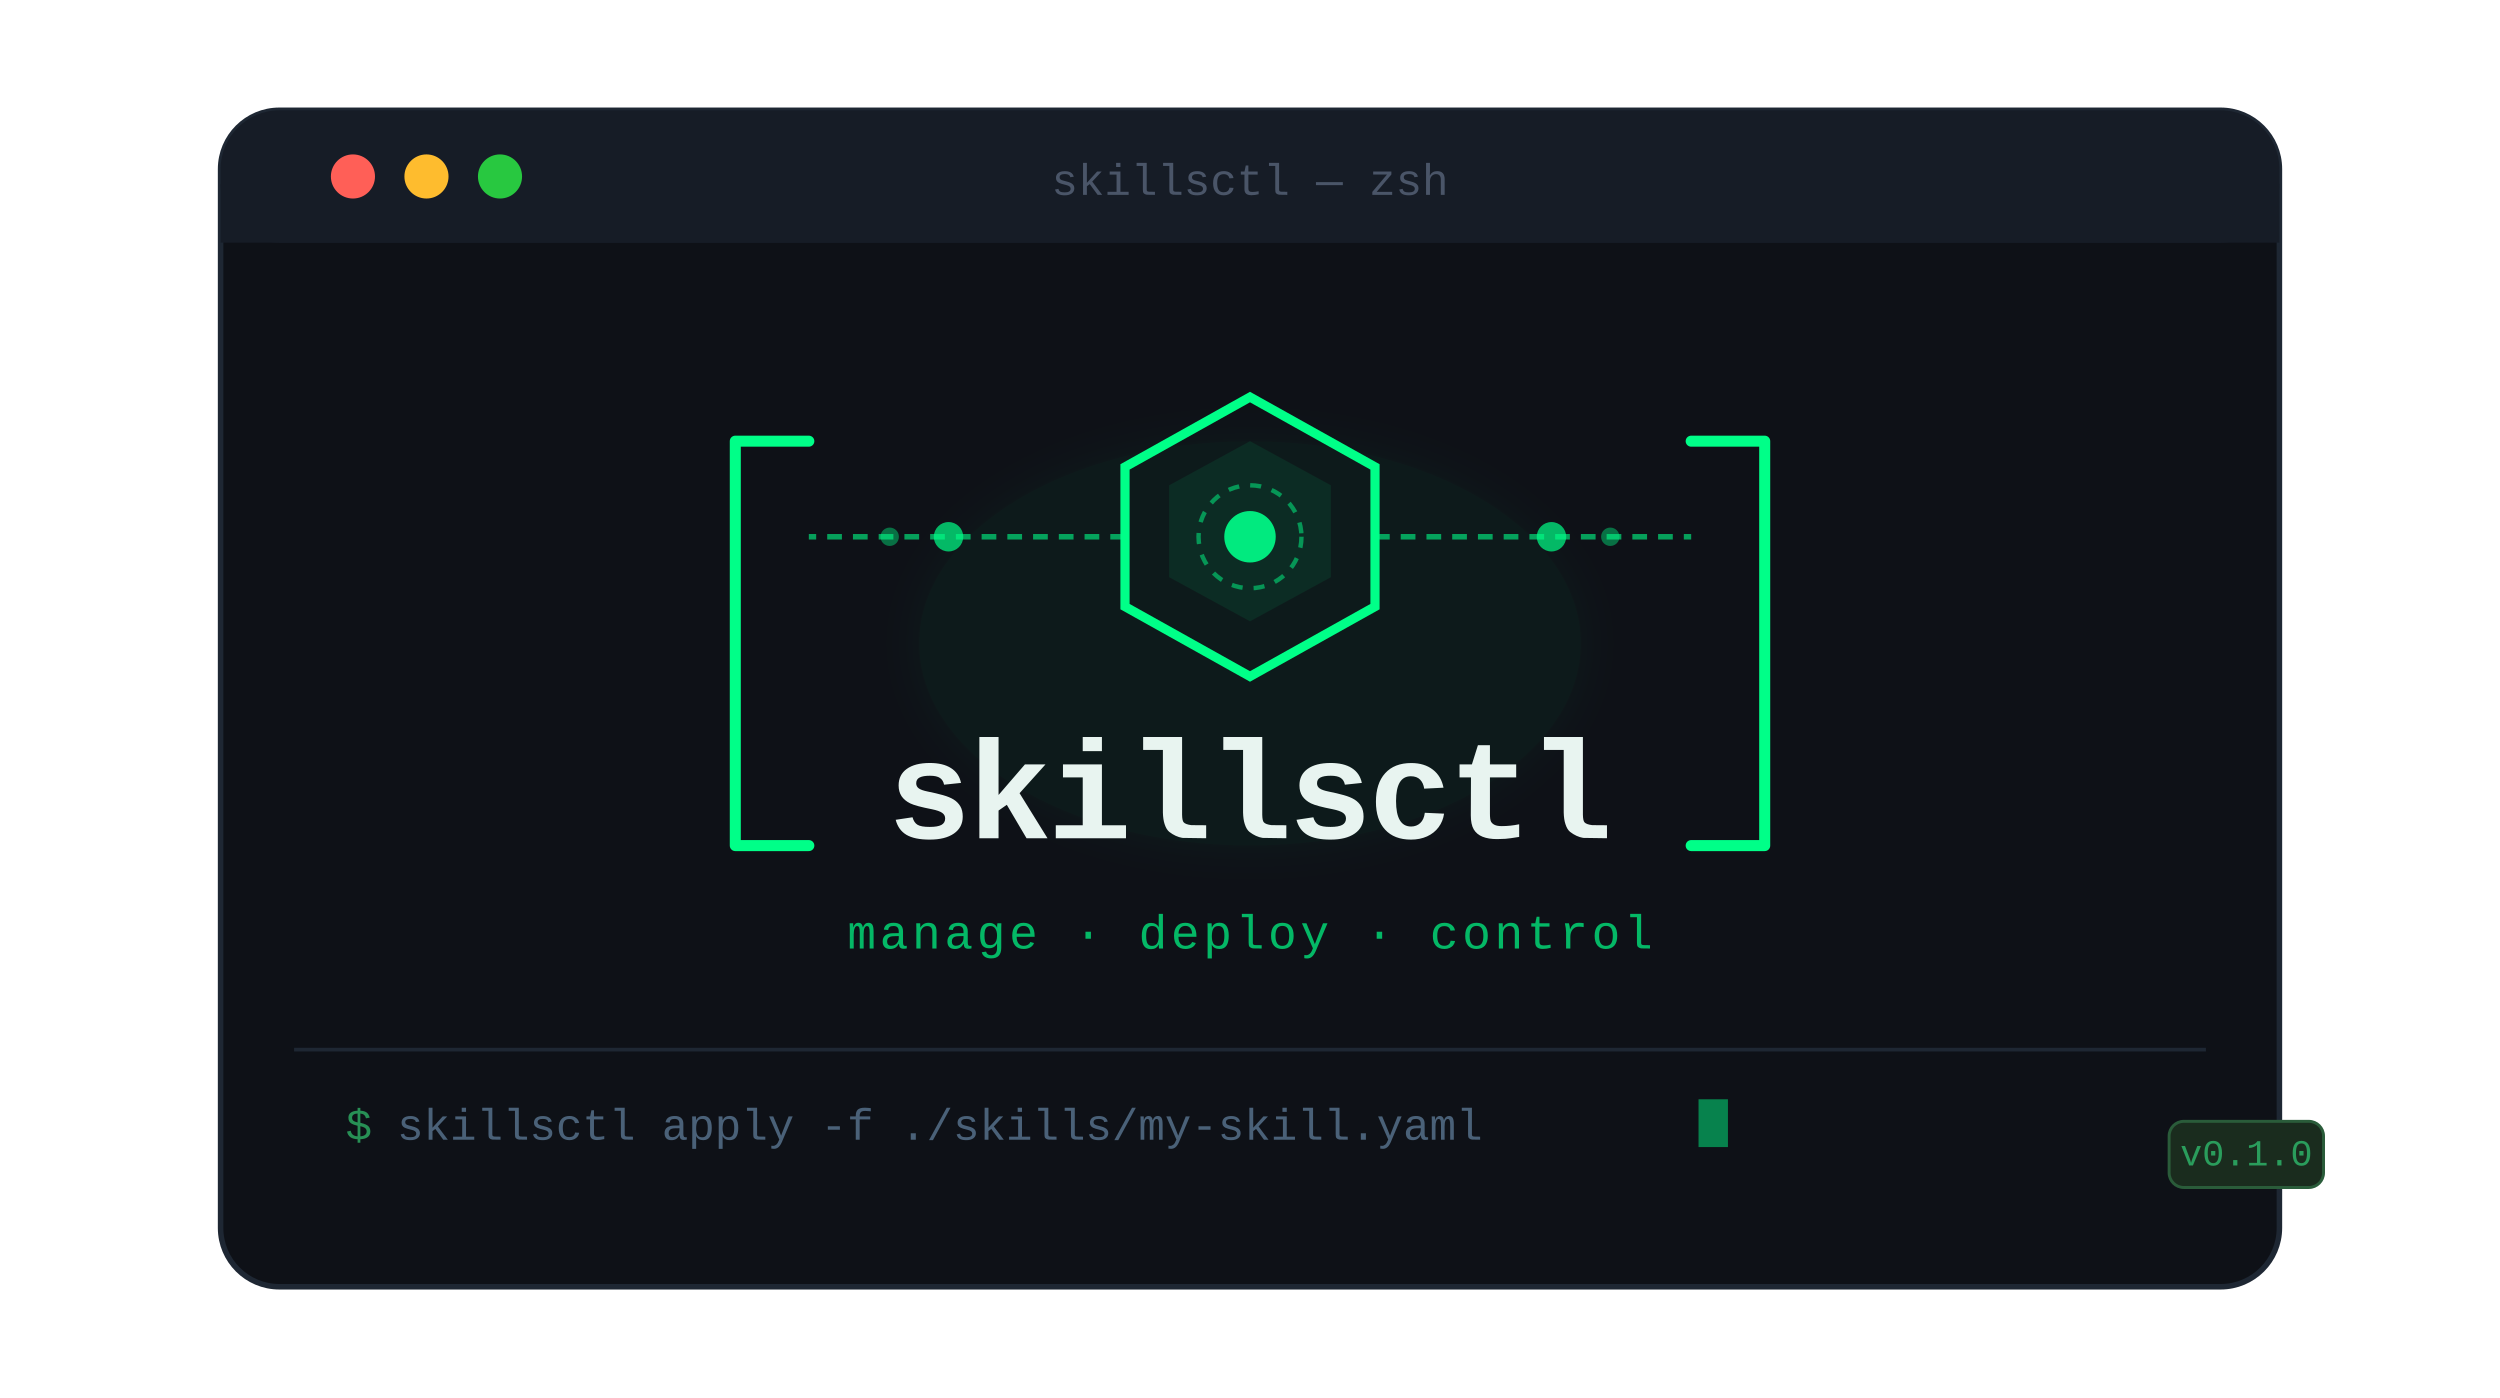
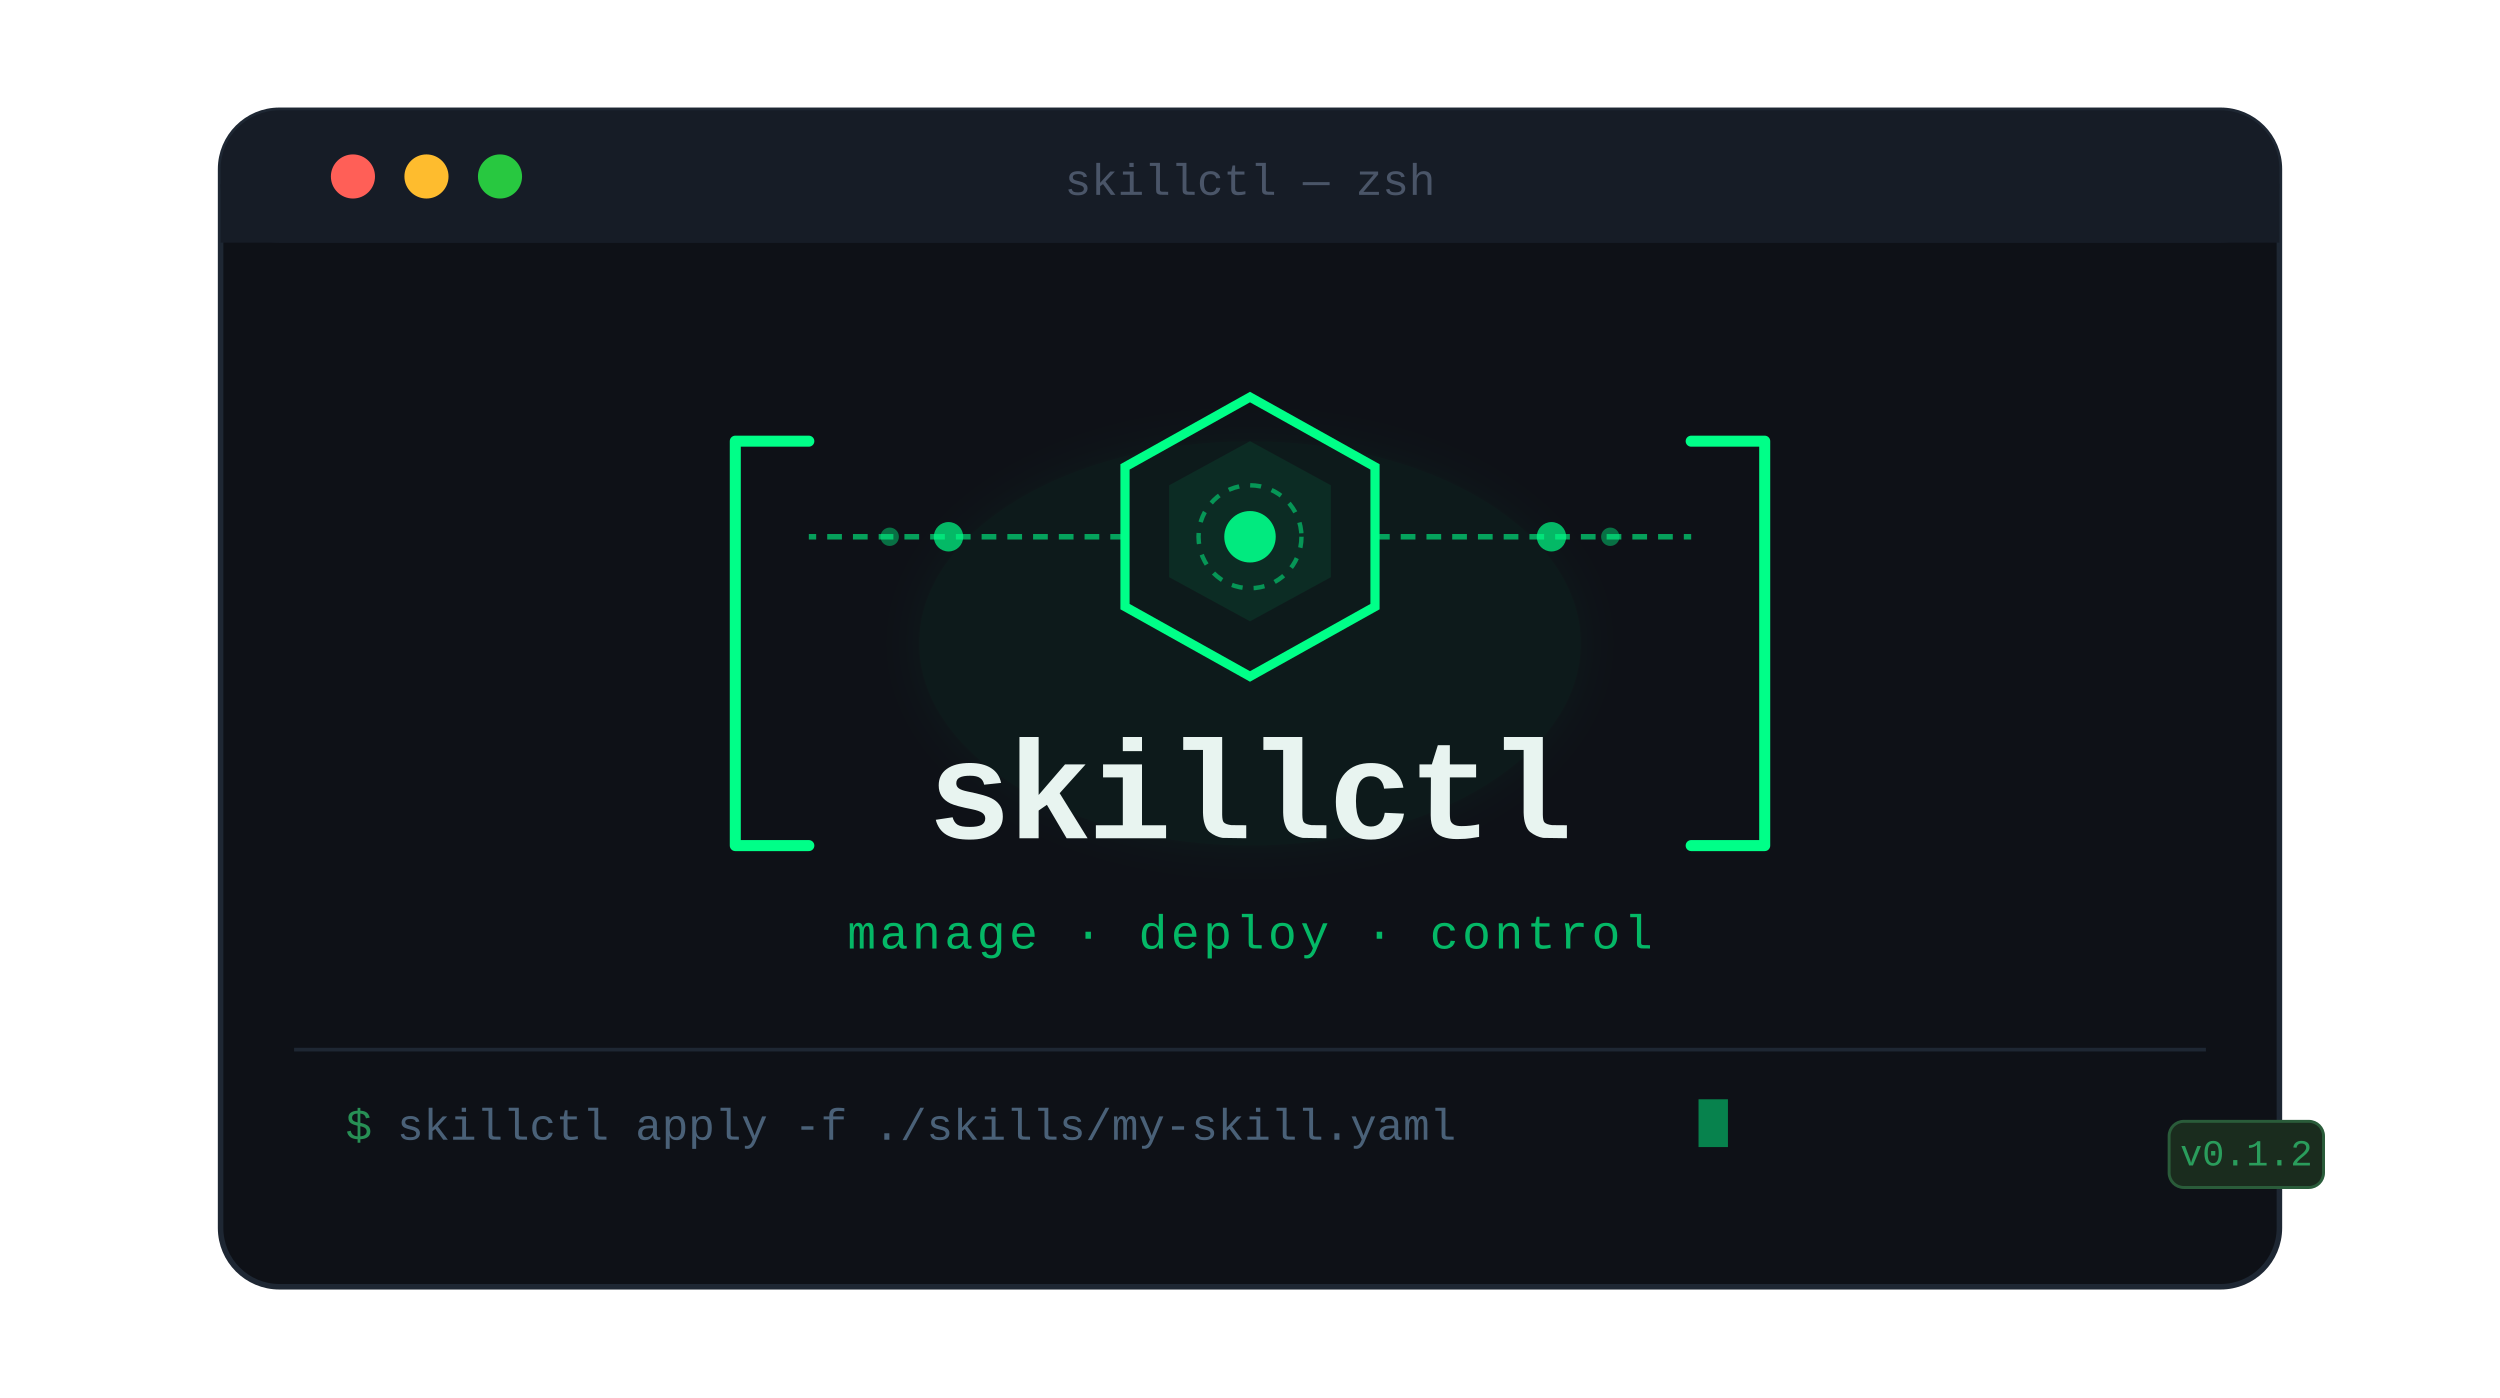
<svg xmlns="http://www.w3.org/2000/svg" width="100%" viewBox="0 0 680 380">
  <defs>
    <marker id="arrow" viewBox="0 0 10 10" refX="8" refY="5" markerWidth="6" markerHeight="6" orient="auto-start-reverse">
      <path d="M2 1L8 5L2 9" fill="none" stroke="context-stroke" stroke-width="1.5" stroke-linecap="round" stroke-linejoin="round" />
    </marker>
    <filter id="blur-sm">
      <feGaussianBlur stdDeviation="6" result="blur" />
      <feComposite in="SourceGraphic" in2="blur" operator="over" />
    </filter>
  </defs>
  <rect x="60" y="30" width="560" height="320" rx="16" fill="#0E1117" stroke="#1E2733" stroke-width="1.5" style="fill:rgb(14, 17, 23);stroke:rgb(30, 39, 51);color:rgb(255, 255, 255);stroke-width:1.5px;stroke-linecap:butt;stroke-linejoin:miter;opacity:1;font-family:&quot;Anthropic Sans&quot;, -apple-system, &quot;system-ui&quot;, &quot;Segoe UI&quot;, sans-serif;font-size:16px;font-weight:400;text-anchor:start;dominant-baseline:auto" />
  <rect x="60" y="30" width="560" height="320" rx="16" fill="url(#scanlines)" opacity="0.04" style="stroke:none;color:rgb(255, 255, 255);stroke-width:1px;stroke-linecap:butt;stroke-linejoin:miter;opacity:0.04;font-family:&quot;Anthropic Sans&quot;, -apple-system, &quot;system-ui&quot;, &quot;Segoe UI&quot;, sans-serif;font-size:16px;font-weight:400;text-anchor:start;dominant-baseline:auto" />
  <rect x="60" y="30" width="560" height="36" rx="16" fill="#161C26" style="fill:rgb(22, 28, 38);stroke:none;color:rgb(255, 255, 255);stroke-width:1px;stroke-linecap:butt;stroke-linejoin:miter;opacity:1;font-family:&quot;Anthropic Sans&quot;, -apple-system, &quot;system-ui&quot;, &quot;Segoe UI&quot;, sans-serif;font-size:16px;font-weight:400;text-anchor:start;dominant-baseline:auto" />
  <rect x="60" y="50" width="560" height="16" fill="#161C26" style="fill:rgb(22, 28, 38);stroke:none;color:rgb(255, 255, 255);stroke-width:1px;stroke-linecap:butt;stroke-linejoin:miter;opacity:1;font-family:&quot;Anthropic Sans&quot;, -apple-system, &quot;system-ui&quot;, &quot;Segoe UI&quot;, sans-serif;font-size:16px;font-weight:400;text-anchor:start;dominant-baseline:auto" />
  <circle cx="96" cy="48" r="6" fill="#FF5F57" style="fill:rgb(255, 95, 87);stroke:none;color:rgb(255, 255, 255);stroke-width:1px;stroke-linecap:butt;stroke-linejoin:miter;opacity:1;font-family:&quot;Anthropic Sans&quot;, -apple-system, &quot;system-ui&quot;, &quot;Segoe UI&quot;, sans-serif;font-size:16px;font-weight:400;text-anchor:start;dominant-baseline:auto" />
  <circle cx="116" cy="48" r="6" fill="#FEBC2E" style="fill:rgb(254, 188, 46);stroke:none;color:rgb(255, 255, 255);stroke-width:1px;stroke-linecap:butt;stroke-linejoin:miter;opacity:1;font-family:&quot;Anthropic Sans&quot;, -apple-system, &quot;system-ui&quot;, &quot;Segoe UI&quot;, sans-serif;font-size:16px;font-weight:400;text-anchor:start;dominant-baseline:auto" />
  <circle cx="136" cy="48" r="6" fill="#28C840" style="fill:rgb(40, 200, 64);stroke:none;color:rgb(255, 255, 255);stroke-width:1px;stroke-linecap:butt;stroke-linejoin:miter;opacity:1;font-family:&quot;Anthropic Sans&quot;, -apple-system, &quot;system-ui&quot;, &quot;Segoe UI&quot;, sans-serif;font-size:16px;font-weight:400;text-anchor:start;dominant-baseline:auto" />
-   <text x="340" y="53" text-anchor="middle" font-family="'Courier New', monospace" font-size="12" fill="#4A5568" font-weight="400" style="fill:rgb(74, 85, 104);stroke:none;color:rgb(255, 255, 255);stroke-width:1px;stroke-linecap:butt;stroke-linejoin:miter;opacity:1;font-family:&quot;Courier New&quot;, monospace;font-size:12px;font-weight:400;text-anchor:middle;dominant-baseline:auto">skillsctl — zsh</text>
+   <text x="340" y="53" text-anchor="middle" font-family="'Courier New', monospace" font-size="12" fill="#4A5568" font-weight="400" style="fill:rgb(74, 85, 104);stroke:none;color:rgb(255, 255, 255);stroke-width:1px;stroke-linecap:butt;stroke-linejoin:miter;opacity:1;font-family:&quot;Courier New&quot;, monospace;font-size:12px;font-weight:400;text-anchor:middle;dominant-baseline:auto">skillctl — zsh</text>
  <ellipse cx="340" cy="175" rx="90" ry="55" fill="#00FF88" opacity="0.04" filter="url(#blur-sm)" style="fill:rgb(0, 255, 136);stroke:none;color:rgb(255, 255, 255);stroke-width:1px;stroke-linecap:butt;stroke-linejoin:miter;opacity:0.04;font-family:&quot;Anthropic Sans&quot;, -apple-system, &quot;system-ui&quot;, &quot;Segoe UI&quot;, sans-serif;font-size:16px;font-weight:400;text-anchor:start;dominant-baseline:auto" />
  <path d="M220 120 L200 120 L200 230 L220 230" fill="none" stroke="#00FF88" stroke-width="3" stroke-linecap="round" stroke-linejoin="round" style="fill:none;stroke:rgb(0, 255, 136);color:rgb(255, 255, 255);stroke-width:3px;stroke-linecap:round;stroke-linejoin:round;opacity:1;font-family:&quot;Anthropic Sans&quot;, -apple-system, &quot;system-ui&quot;, &quot;Segoe UI&quot;, sans-serif;font-size:16px;font-weight:400;text-anchor:start;dominant-baseline:auto" />
  <path d="M460 120 L480 120 L480 230 L460 230" fill="none" stroke="#00FF88" stroke-width="3" stroke-linecap="round" stroke-linejoin="round" style="fill:none;stroke:rgb(0, 255, 136);color:rgb(255, 255, 255);stroke-width:3px;stroke-linecap:round;stroke-linejoin:round;opacity:1;font-family:&quot;Anthropic Sans&quot;, -apple-system, &quot;system-ui&quot;, &quot;Segoe UI&quot;, sans-serif;font-size:16px;font-weight:400;text-anchor:start;dominant-baseline:auto" />
  <polygon points="340,108 374,127 374,165 340,184 306,165 306,127" fill="none" stroke="#00FF88" stroke-width="2.5" style="fill:none;stroke:rgb(0, 255, 136);color:rgb(255, 255, 255);stroke-width:2.5px;stroke-linecap:butt;stroke-linejoin:miter;opacity:1;font-family:&quot;Anthropic Sans&quot;, -apple-system, &quot;system-ui&quot;, &quot;Segoe UI&quot;, sans-serif;font-size:16px;font-weight:400;text-anchor:start;dominant-baseline:auto" />
  <polygon points="340,120 362,132 362,157 340,169 318,157 318,132" fill="#00FF88" opacity="0.08" style="fill:rgb(0, 255, 136);stroke:none;color:rgb(255, 255, 255);stroke-width:1px;stroke-linecap:butt;stroke-linejoin:miter;opacity:0.08;font-family:&quot;Anthropic Sans&quot;, -apple-system, &quot;system-ui&quot;, &quot;Segoe UI&quot;, sans-serif;font-size:16px;font-weight:400;text-anchor:start;dominant-baseline:auto" />
  <circle cx="340" cy="146" r="7" fill="#00FF88" opacity="0.9" style="fill:rgb(0, 255, 136);stroke:none;color:rgb(255, 255, 255);stroke-width:1px;stroke-linecap:butt;stroke-linejoin:miter;opacity:0.9;font-family:&quot;Anthropic Sans&quot;, -apple-system, &quot;system-ui&quot;, &quot;Segoe UI&quot;, sans-serif;font-size:16px;font-weight:400;text-anchor:start;dominant-baseline:auto" />
  <circle cx="340" cy="146" r="14" fill="none" stroke="#00FF88" stroke-width="1.2" opacity="0.5" stroke-dasharray="3 3" style="fill:none;stroke:rgb(0, 255, 136);color:rgb(255, 255, 255);stroke-width:1.2px;stroke-dasharray:3px, 3px;stroke-linecap:butt;stroke-linejoin:miter;opacity:0.5;font-family:&quot;Anthropic Sans&quot;, -apple-system, &quot;system-ui&quot;, &quot;Segoe UI&quot;, sans-serif;font-size:16px;font-weight:400;text-anchor:start;dominant-baseline:auto" />
  <line x1="306" y1="146" x2="220" y2="146" stroke="#00FF88" stroke-width="1.5" stroke-dasharray="4 3" opacity="0.6" style="fill:rgb(0, 0, 0);stroke:rgb(0, 255, 136);color:rgb(255, 255, 255);stroke-width:1.5px;stroke-dasharray:4px, 3px;stroke-linecap:butt;stroke-linejoin:miter;opacity:0.6;font-family:&quot;Anthropic Sans&quot;, -apple-system, &quot;system-ui&quot;, &quot;Segoe UI&quot;, sans-serif;font-size:16px;font-weight:400;text-anchor:start;dominant-baseline:auto" />
  <line x1="374" y1="146" x2="460" y2="146" stroke="#00FF88" stroke-width="1.5" stroke-dasharray="4 3" opacity="0.6" style="fill:rgb(0, 0, 0);stroke:rgb(0, 255, 136);color:rgb(255, 255, 255);stroke-width:1.5px;stroke-dasharray:4px, 3px;stroke-linecap:butt;stroke-linejoin:miter;opacity:0.6;font-family:&quot;Anthropic Sans&quot;, -apple-system, &quot;system-ui&quot;, &quot;Segoe UI&quot;, sans-serif;font-size:16px;font-weight:400;text-anchor:start;dominant-baseline:auto" />
  <circle cx="258" cy="146" r="4" fill="#00FF88" opacity="0.7" style="fill:rgb(0, 255, 136);stroke:none;color:rgb(255, 255, 255);stroke-width:1px;stroke-linecap:butt;stroke-linejoin:miter;opacity:0.7;font-family:&quot;Anthropic Sans&quot;, -apple-system, &quot;system-ui&quot;, &quot;Segoe UI&quot;, sans-serif;font-size:16px;font-weight:400;text-anchor:start;dominant-baseline:auto" />
  <circle cx="242" cy="146" r="2.5" fill="#00FF88" opacity="0.4" style="fill:rgb(0, 255, 136);stroke:none;color:rgb(255, 255, 255);stroke-width:1px;stroke-linecap:butt;stroke-linejoin:miter;opacity:0.4;font-family:&quot;Anthropic Sans&quot;, -apple-system, &quot;system-ui&quot;, &quot;Segoe UI&quot;, sans-serif;font-size:16px;font-weight:400;text-anchor:start;dominant-baseline:auto" />
  <circle cx="422" cy="146" r="4" fill="#00FF88" opacity="0.7" style="fill:rgb(0, 255, 136);stroke:none;color:rgb(255, 255, 255);stroke-width:1px;stroke-linecap:butt;stroke-linejoin:miter;opacity:0.7;font-family:&quot;Anthropic Sans&quot;, -apple-system, &quot;system-ui&quot;, &quot;Segoe UI&quot;, sans-serif;font-size:16px;font-weight:400;text-anchor:start;dominant-baseline:auto" />
  <circle cx="438" cy="146" r="2.5" fill="#00FF88" opacity="0.4" style="fill:rgb(0, 255, 136);stroke:none;color:rgb(255, 255, 255);stroke-width:1px;stroke-linecap:butt;stroke-linejoin:miter;opacity:0.4;font-family:&quot;Anthropic Sans&quot;, -apple-system, &quot;system-ui&quot;, &quot;Segoe UI&quot;, sans-serif;font-size:16px;font-weight:400;text-anchor:start;dominant-baseline:auto" />
-   <text x="340" y="228" text-anchor="middle" font-family="'Courier New', monospace" font-size="38" font-weight="700" fill="#E8F4F0" letter-spacing="-1" style="fill:rgb(232, 244, 240);stroke:none;color:rgb(255, 255, 255);stroke-width:1px;stroke-linecap:butt;stroke-linejoin:miter;opacity:1;font-family:&quot;Courier New&quot;, monospace;font-size:38px;font-weight:700;text-anchor:middle;dominant-baseline:auto">skillsctl</text>
+   <text x="340" y="228" text-anchor="middle" font-family="'Courier New', monospace" font-size="38" font-weight="700" fill="#E8F4F0" letter-spacing="-1" style="fill:rgb(232, 244, 240);stroke:none;color:rgb(255, 255, 255);stroke-width:1px;stroke-linecap:butt;stroke-linejoin:miter;opacity:1;font-family:&quot;Courier New&quot;, monospace;font-size:38px;font-weight:700;text-anchor:middle;dominant-baseline:auto">skillctl</text>
  <text x="340" y="258" text-anchor="middle" font-family="'Courier New', monospace" font-size="13" fill="#00FF88" opacity="0.7" letter-spacing="1" style="fill:rgb(0, 255, 136);stroke:none;color:rgb(255, 255, 255);stroke-width:1px;stroke-linecap:butt;stroke-linejoin:miter;opacity:0.7;font-family:&quot;Courier New&quot;, monospace;font-size:13px;font-weight:400;text-anchor:middle;dominant-baseline:auto">manage · deploy · control</text>
  <rect x="80" y="285" width="520" height="1" fill="#1E2733" style="fill:rgb(30, 39, 51);stroke:none;color:rgb(255, 255, 255);stroke-width:1px;stroke-linecap:butt;stroke-linejoin:miter;opacity:1;font-family:&quot;Anthropic Sans&quot;, -apple-system, &quot;system-ui&quot;, &quot;Segoe UI&quot;, sans-serif;font-size:16px;font-weight:400;text-anchor:start;dominant-baseline:auto" />
  <text x="94" y="310" font-family="'Courier New', monospace" font-size="12" fill="#2A9D5C" opacity="0.9" style="fill:rgb(42, 157, 92);stroke:none;color:rgb(255, 255, 255);stroke-width:1px;stroke-linecap:butt;stroke-linejoin:miter;opacity:0.9;font-family:&quot;Courier New&quot;, monospace;font-size:12px;font-weight:400;text-anchor:start;dominant-baseline:auto">$</text>
-   <text x="108" y="310" font-family="'Courier New', monospace" font-size="12" fill="#4A6178" style="fill:rgb(74, 97, 120);stroke:none;color:rgb(255, 255, 255);stroke-width:1px;stroke-linecap:butt;stroke-linejoin:miter;opacity:1;font-family:&quot;Courier New&quot;, monospace;font-size:12px;font-weight:400;text-anchor:start;dominant-baseline:auto">skillsctl apply -f ./skills/my-skill.yaml</text>
+   <text x="108" y="310" font-family="'Courier New', monospace" font-size="12" fill="#4A6178" style="fill:rgb(74, 97, 120);stroke:none;color:rgb(255, 255, 255);stroke-width:1px;stroke-linecap:butt;stroke-linejoin:miter;opacity:1;font-family:&quot;Courier New&quot;, monospace;font-size:12px;font-weight:400;text-anchor:start;dominant-baseline:auto">skillctl apply -f ./skills/my-skill.yaml</text>
  <rect x="462" y="299" width="8" height="13" fill="#00FF88" opacity="0.85" style="fill:rgb(0, 255, 136);stroke:none;color:rgb(255, 255, 255);stroke-width:1px;stroke-linecap:butt;stroke-linejoin:miter;opacity:0.473;font-family:&quot;Anthropic Sans&quot;, -apple-system, &quot;system-ui&quot;, &quot;Segoe UI&quot;, sans-serif;font-size:16px;font-weight:400;text-anchor:start;dominant-baseline:auto">
    <animate attributeName="opacity" values="0.85;0;0.85" dur="1.1s" repeatCount="indefinite" style="fill:rgb(0, 255, 136);stroke:none;color:rgb(255, 255, 255);stroke-width:1px;stroke-linecap:butt;stroke-linejoin:miter;opacity:1;font-family:&quot;Anthropic Sans&quot;, -apple-system, &quot;system-ui&quot;, &quot;Segoe UI&quot;, sans-serif;font-size:16px;font-weight:400;text-anchor:start;dominant-baseline:auto" />
  </rect>
  <rect x="590" y="305" width="42" height="18" rx="4" fill="#1A2C1E" stroke="#2A5C3A" stroke-width="0.8" style="fill:rgb(26, 44, 30);stroke:rgb(42, 92, 58);color:rgb(255, 255, 255);stroke-width:0.8px;stroke-linecap:butt;stroke-linejoin:miter;opacity:1;font-family:&quot;Anthropic Sans&quot;, -apple-system, &quot;system-ui&quot;, &quot;Segoe UI&quot;, sans-serif;font-size:16px;font-weight:400;text-anchor:start;dominant-baseline:auto" />
-   <text x="611" y="317" text-anchor="middle" font-family="'Courier New', monospace" font-size="10" fill="#2A9D5C" style="fill:rgb(42, 157, 92);stroke:none;color:rgb(255, 255, 255);stroke-width:1px;stroke-linecap:butt;stroke-linejoin:miter;opacity:1;font-family:&quot;Courier New&quot;, monospace;font-size:10px;font-weight:400;text-anchor:middle;dominant-baseline:auto">v0.1.0</text>
+   <text x="611" y="317" text-anchor="middle" font-family="'Courier New', monospace" font-size="10" fill="#2A9D5C" style="fill:rgb(42, 157, 92);stroke:none;color:rgb(255, 255, 255);stroke-width:1px;stroke-linecap:butt;stroke-linejoin:miter;opacity:1;font-family:&quot;Courier New&quot;, monospace;font-size:10px;font-weight:400;text-anchor:middle;dominant-baseline:auto">v0.1.2</text>
</svg>
